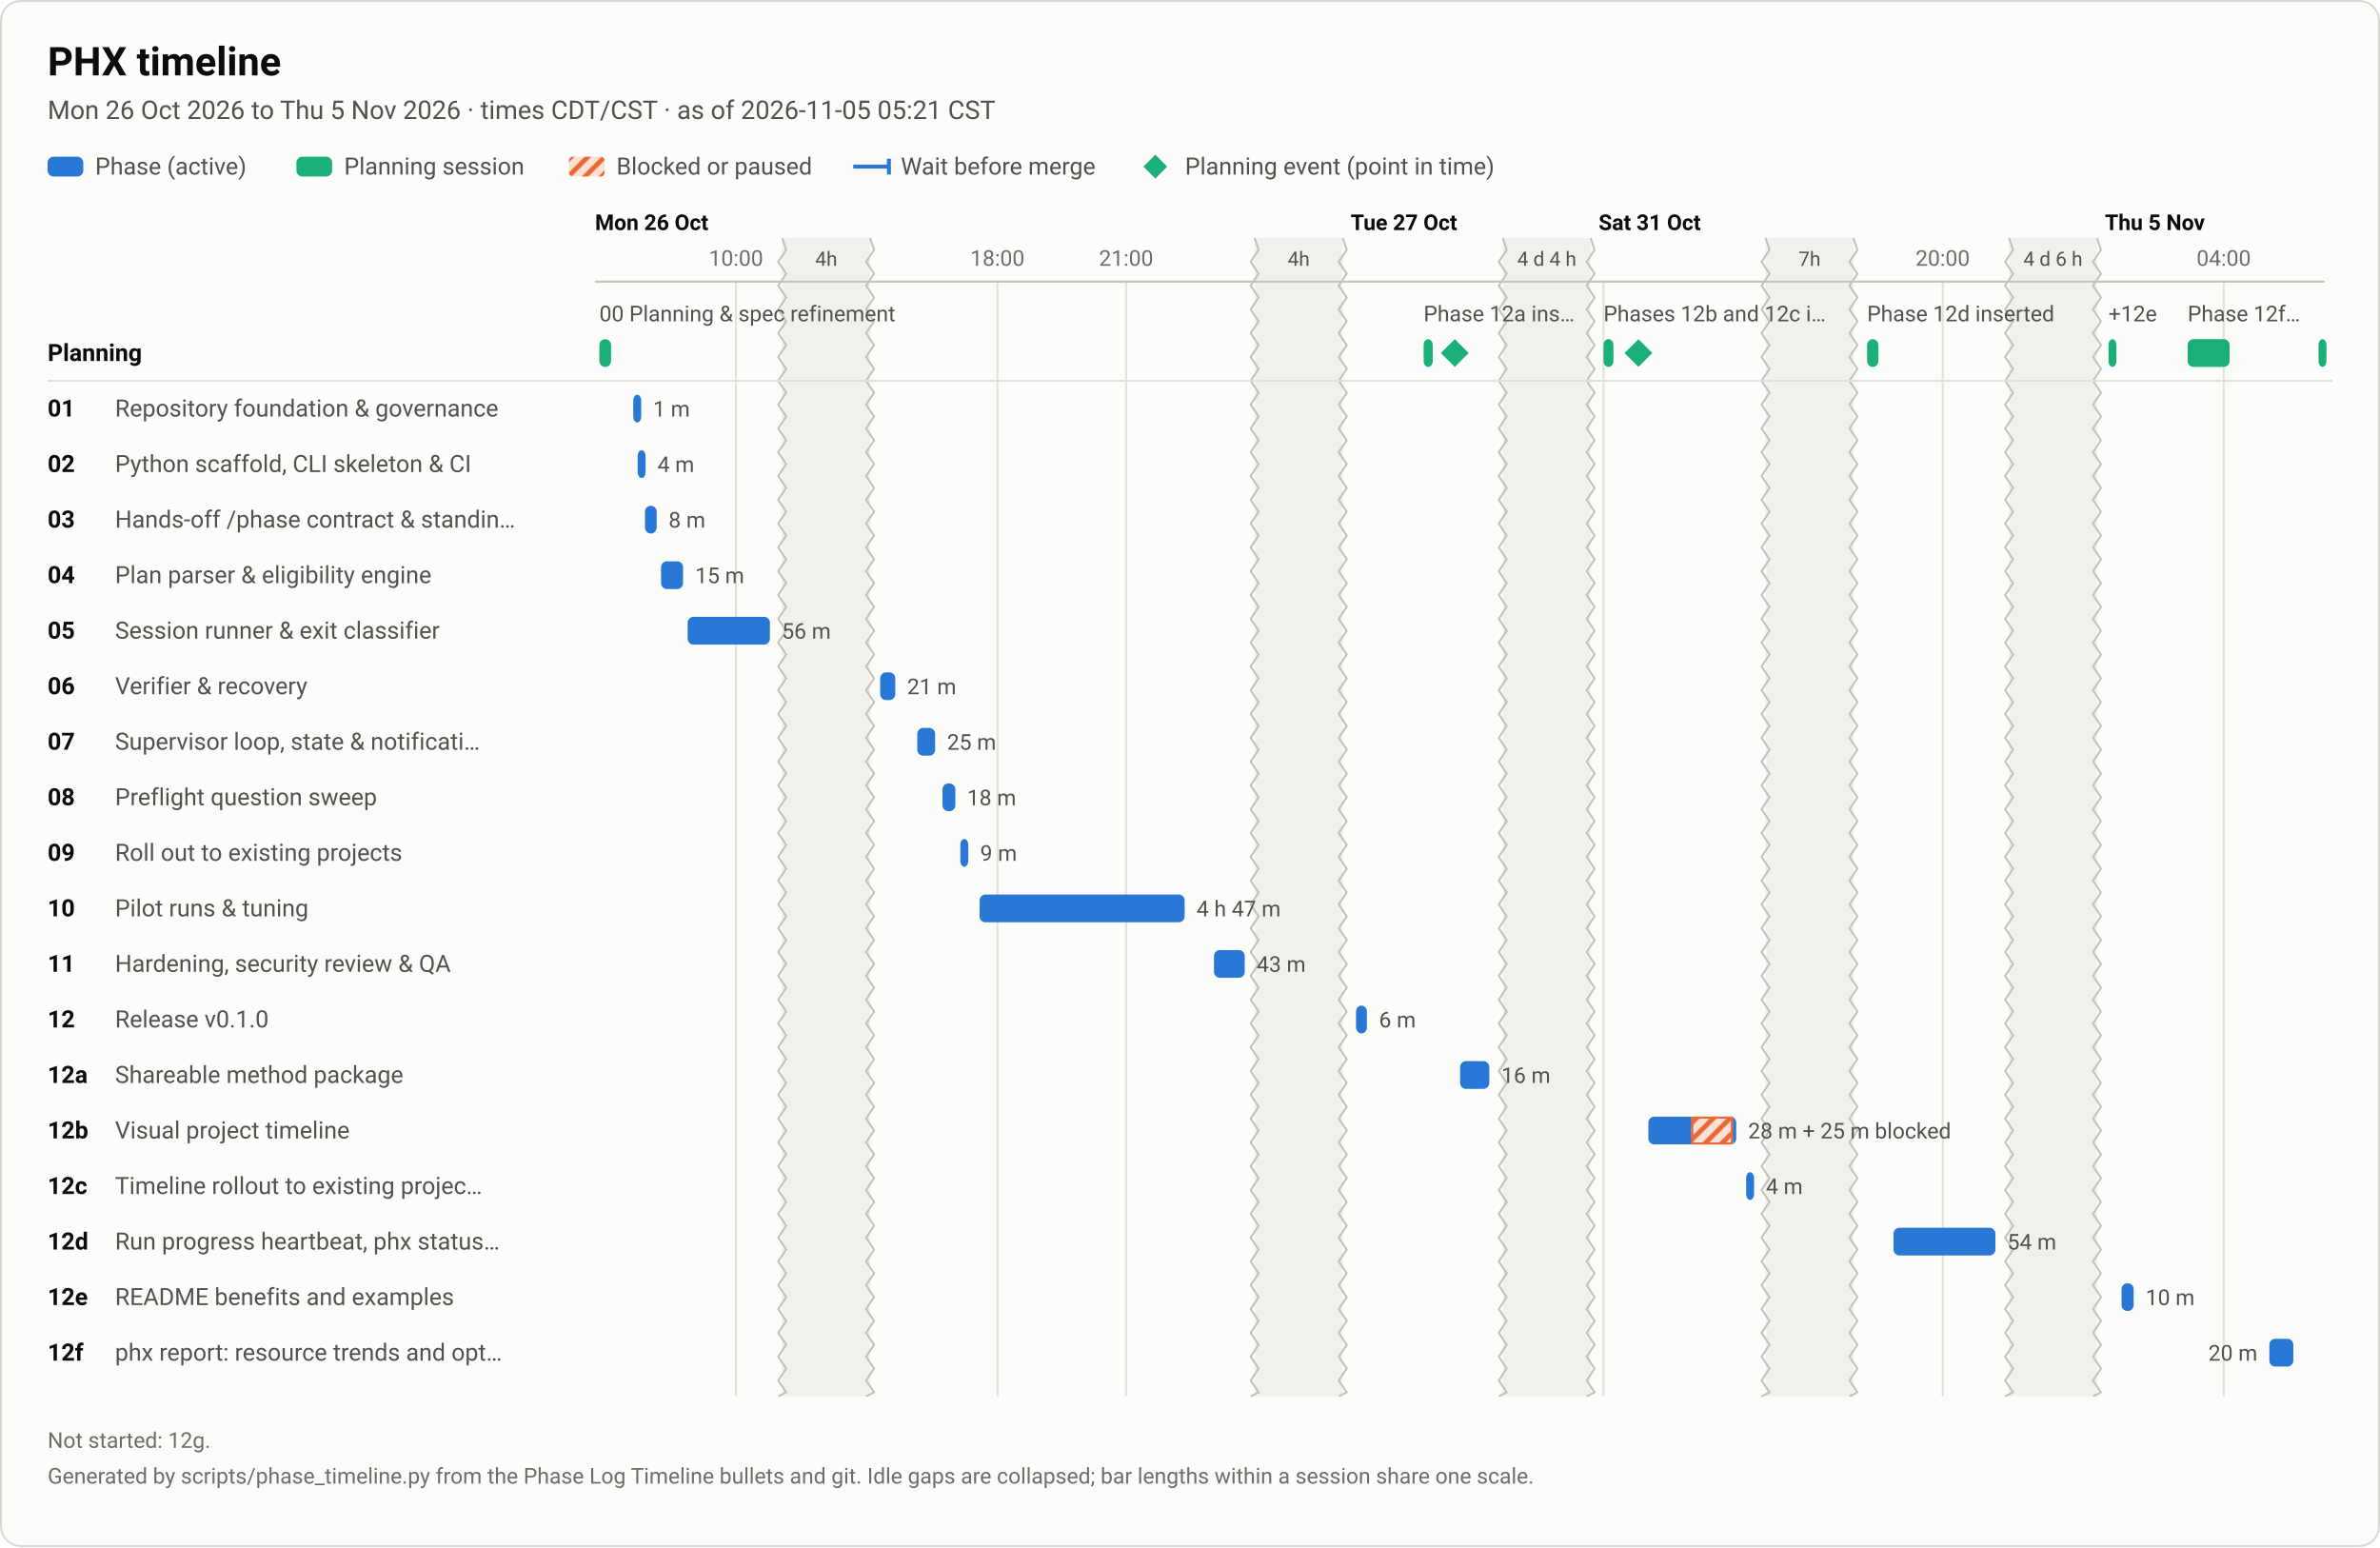
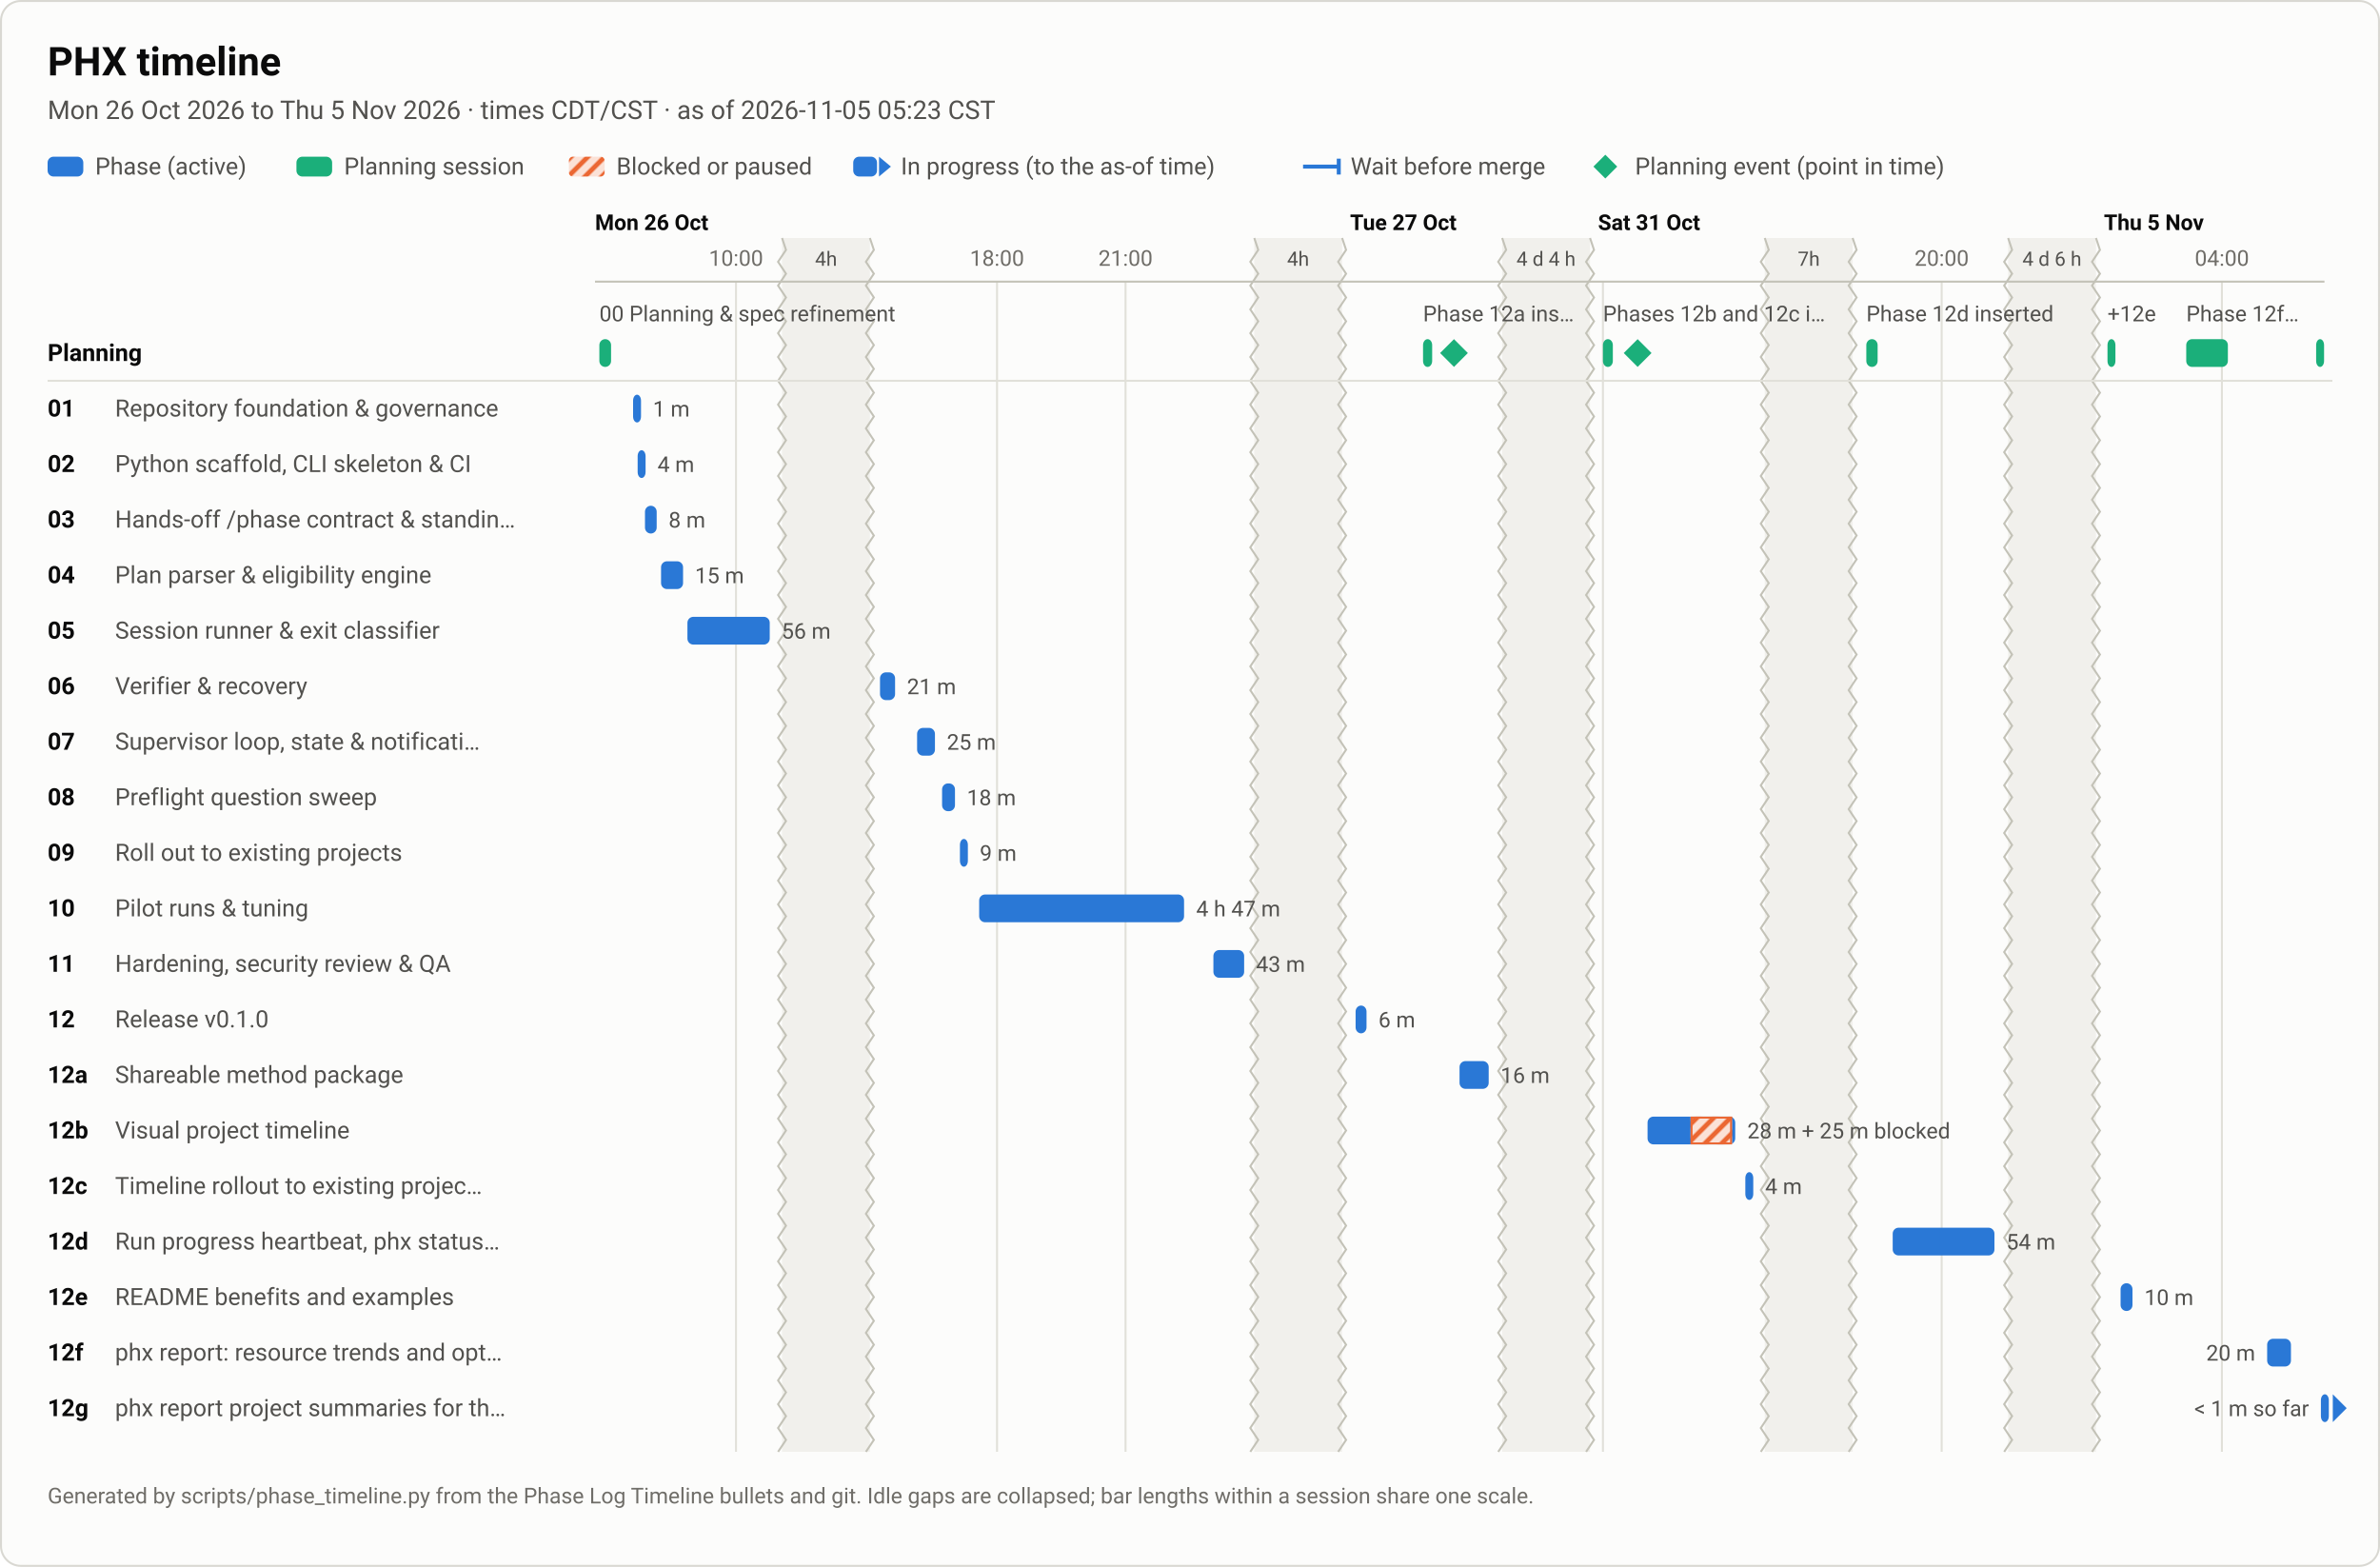
- <svg xmlns="http://www.w3.org/2000/svg" width="1200" height="780" viewBox="0 0 1200 780" role="img" aria-labelledby="tl-title tl-desc" font-family="system-ui, -apple-system, &quot;Segoe UI&quot;, Roboto, sans-serif" data-timeline-format="1">
+ <svg xmlns="http://www.w3.org/2000/svg" width="1200" height="790" viewBox="0 0 1200 790" role="img" aria-labelledby="tl-title tl-desc" font-family="system-ui, -apple-system, &quot;Segoe UI&quot;, Roboto, sans-serif" data-timeline-format="1">
  <style>.card{fill:#fcfcfb;stroke:#d9d8d2}.t1{fill:#0b0b0b}.t2{fill:#52514e}.t3{fill:#6f6d68}.grid{stroke:#e1e0d9}.axis{stroke:#c3c2b7}.brk{fill:#f1f0ec}.brke{stroke:#c3c2b7;fill:none}.ph{fill:#2a78d6}.pl{fill:#1baf7a}.tail{stroke:#2a78d6}.tailpl{stroke:#1baf7a}.hb{fill:#fbe1d6}.hl{stroke:#eb6834}.wo{stroke:#eb6834;fill:none}.ap{stroke:#0b0b0b;fill:none}.sep{stroke:#e1e0d9}text{font-variant-numeric:tabular-nums}@media (prefers-color-scheme: dark){.card{fill:#1a1a19;stroke:#3a3a37}.t1{fill:#f0efec}.t2{fill:#c3c2b7}.t3{fill:#a3a19a}.grid{stroke:#2c2c2a}.axis{stroke:#4a4a46}.brk{fill:#262624}.brke{stroke:#4a4a46;fill:none}.ph{fill:#3987e5}.pl{fill:#199e70}.tail{stroke:#3987e5}.tailpl{stroke:#199e70}.hb{fill:#4a2a1c}.hl{stroke:#d95926}.wo{stroke:#d95926;fill:none}.ap{stroke:#f0efec;fill:none}.sep{stroke:#2c2c2a}}</style>
  <defs>
    <pattern id="tl-hatch" patternUnits="userSpaceOnUse" width="6" height="6" patternTransform="rotate(45)">
      <rect class="hb" width="6" height="6" />
      <line class="hl" x1="1.5" y1="0" x2="1.5" y2="6" stroke-width="2.4" />
    </pattern>
  </defs>
-   <rect class="card" x="0.5" y="0.5" width="1199" height="779" rx="10" />
+   <rect class="card" x="0.5" y="0.5" width="1199" height="789" rx="10" />
  <text class="t1" x="24" y="38" font-size="20" font-weight="600">PHX timeline</text>
-   <text class="t2" x="24" y="60" font-size="13">Mon 26 Oct 2026 to Thu 5 Nov 2026 · times CDT/CST · as of 2026-11-05 05:21 CST</text>
+   <text class="t2" x="24" y="60" font-size="13">Mon 26 Oct 2026 to Thu 5 Nov 2026 · times CDT/CST · as of 2026-11-05 05:23 CST</text>
  <rect class="ph" x="24.0" y="79" width="18" height="10" rx="3" />
  <text class="t2" x="48" y="88" font-size="12">Phase (active)</text>
  <rect class="pl" x="149.462" y="79" width="18" height="10" rx="3" />
  <text class="t2" x="173.5" y="88" font-size="12">Planning session</text>
  <rect fill="url(#tl-hatch)" x="286.848" y="79" width="18" height="10" rx="2" />
  <text class="t2" x="310.8" y="88" font-size="12">Blocked or paused</text>
-   <line class="tail" x1="430.195" x2="448.195" y1="84" y2="84" stroke-width="2" />
-   <line class="tail" x1="448.195" x2="448.195" y1="80" y2="88" stroke-width="2" />
-   <text class="t2" x="454.2" y="88" font-size="12">Wait before merge</text>
-   <path class="pl" d="M582.5 78l6 6l-6 6l-6-6z" />
-   <text class="t2" x="597.5" y="88" font-size="12">Planning event (point in time)</text>
+   <rect class="ph" x="430.195" y="79" width="12" height="10" rx="3" />
+   <path class="ph" d="M443.2 79l6 5l-6 5z" />
+   <text class="t2" x="454.2" y="88" font-size="12">In progress (to the as-of time)</text>
+   <line class="tail" x1="657.005" x2="675.005" y1="84" y2="84" stroke-width="2" />
+   <line class="tail" x1="675.005" x2="675.005" y1="80" y2="88" stroke-width="2" />
+   <text class="t2" x="681" y="88" font-size="12">Wait before merge</text>
+   <path class="pl" d="M809.4 78l6 6l-6 6l-6-6z" />
+   <text class="t2" x="824.4" y="88" font-size="12">Planning event (point in time)</text>
  <text class="t1" x="300" y="116" font-size="11" font-weight="600">Mon 26 Oct</text>
-   <line class="grid" x1="371.1" x2="371.1" y1="142" y2="704" stroke-width="1" />
+   <line class="grid" x1="371.1" x2="371.1" y1="142" y2="732" stroke-width="1" />
  <text class="t3" x="371.1" y="134" font-size="11" text-anchor="middle">10:00</text>
-   <rect class="brk" x="394.4" y="120" width="44.3" height="584" />
-   <path class="brke" stroke-width="1" d="M394.4 120L396.4 126L392.4 132L396.4 138L392.4 144L396.4 150L392.4 156L396.4 162L392.4 168L396.4 174L392.4 180L396.4 186L392.4 192L396.4 198L392.4 204L396.4 210L392.4 216L396.4 222L392.4 228L396.4 234L392.4 240L396.4 246L392.4 252L396.4 258L392.4 264L396.4 270L392.4 276L396.4 282L392.4 288L396.4 294L392.4 300L396.4 306L392.4 312L396.4 318L392.4 324L396.4 330L392.4 336L396.4 342L392.4 348L396.4 354L392.4 360L396.4 366L392.4 372L396.4 378L392.4 384L396.4 390L392.4 396L396.4 402L392.4 408L396.4 414L392.4 420L396.4 426L392.4 432L396.4 438L392.4 444L396.4 450L392.4 456L396.4 462L392.4 468L396.4 474L392.4 480L396.4 486L392.4 492L396.4 498L392.4 504L396.4 510L392.4 516L396.4 522L392.4 528L396.4 534L392.4 540L396.4 546L392.4 552L396.4 558L392.4 564L396.4 570L392.4 576L396.4 582L392.4 588L396.4 594L392.4 600L396.4 606L392.4 612L396.4 618L392.4 624L396.4 630L392.4 636L396.4 642L392.4 648L396.4 654L392.4 660L396.4 666L392.4 672L396.4 678L392.4 684L396.4 690L392.4 696L396.4 702L392.4 704" />
-   <path class="brke" stroke-width="1" d="M438.7 120L440.7 126L436.7 132L440.7 138L436.7 144L440.7 150L436.7 156L440.7 162L436.7 168L440.7 174L436.7 180L440.7 186L436.7 192L440.7 198L436.7 204L440.7 210L436.7 216L440.7 222L436.7 228L440.7 234L436.7 240L440.7 246L436.7 252L440.7 258L436.7 264L440.7 270L436.7 276L440.7 282L436.7 288L440.7 294L436.7 300L440.7 306L436.7 312L440.7 318L436.7 324L440.7 330L436.7 336L440.7 342L436.7 348L440.7 354L436.7 360L440.7 366L436.7 372L440.7 378L436.7 384L440.7 390L436.7 396L440.7 402L436.7 408L440.7 414L436.7 420L440.7 426L436.7 432L440.7 438L436.7 444L440.7 450L436.7 456L440.7 462L436.7 468L440.7 474L436.7 480L440.7 486L436.7 492L440.7 498L436.7 504L440.7 510L436.7 516L440.7 522L436.7 528L440.7 534L436.7 540L440.7 546L436.7 552L440.7 558L436.7 564L440.7 570L436.7 576L440.7 582L436.7 588L440.7 594L436.7 600L440.7 606L436.7 612L440.7 618L436.7 624L440.7 630L436.7 636L440.7 642L436.7 648L440.7 654L436.7 660L440.7 666L436.7 672L440.7 678L436.7 684L440.7 690L436.7 696L440.7 702L436.7 704" />
-   <text class="t2" x="416.6" y="134" font-size="10" text-anchor="middle">4h</text>
-   <line class="grid" x1="502.9" x2="502.9" y1="142" y2="704" stroke-width="1" />
-   <text class="t3" x="502.9" y="134" font-size="11" text-anchor="middle">18:00</text>
-   <line class="grid" x1="567.8" x2="567.8" y1="142" y2="704" stroke-width="1" />
-   <text class="t3" x="567.8" y="134" font-size="11" text-anchor="middle">21:00</text>
-   <rect class="brk" x="632.6" y="120" width="44.3" height="584" />
-   <path class="brke" stroke-width="1" d="M632.6 120L634.6 126L630.6 132L634.6 138L630.6 144L634.6 150L630.6 156L634.6 162L630.6 168L634.6 174L630.6 180L634.6 186L630.6 192L634.6 198L630.6 204L634.6 210L630.6 216L634.6 222L630.6 228L634.6 234L630.6 240L634.6 246L630.6 252L634.6 258L630.6 264L634.6 270L630.6 276L634.6 282L630.6 288L634.6 294L630.6 300L634.6 306L630.6 312L634.6 318L630.6 324L634.6 330L630.6 336L634.6 342L630.6 348L634.6 354L630.6 360L634.6 366L630.6 372L634.6 378L630.6 384L634.6 390L630.6 396L634.6 402L630.6 408L634.6 414L630.6 420L634.6 426L630.6 432L634.6 438L630.6 444L634.6 450L630.6 456L634.6 462L630.6 468L634.6 474L630.6 480L634.6 486L630.6 492L634.6 498L630.6 504L634.6 510L630.6 516L634.6 522L630.6 528L634.6 534L630.6 540L634.6 546L630.6 552L634.6 558L630.6 564L634.6 570L630.6 576L634.6 582L630.6 588L634.6 594L630.6 600L634.6 606L630.6 612L634.6 618L630.6 624L634.6 630L630.6 636L634.6 642L630.6 648L634.6 654L630.6 660L634.6 666L630.6 672L634.6 678L630.6 684L634.6 690L630.6 696L634.6 702L630.6 704" />
-   <path class="brke" stroke-width="1" d="M677 120L679 126L675 132L679 138L675 144L679 150L675 156L679 162L675 168L679 174L675 180L679 186L675 192L679 198L675 204L679 210L675 216L679 222L675 228L679 234L675 240L679 246L675 252L679 258L675 264L679 270L675 276L679 282L675 288L679 294L675 300L679 306L675 312L679 318L675 324L679 330L675 336L679 342L675 348L679 354L675 360L679 366L675 372L679 378L675 384L679 390L675 396L679 402L675 408L679 414L675 420L679 426L675 432L679 438L675 444L679 450L675 456L679 462L675 468L679 474L675 480L679 486L675 492L679 498L675 504L679 510L675 516L679 522L675 528L679 534L675 540L679 546L675 552L679 558L675 564L679 570L675 576L679 582L675 588L679 594L675 600L679 606L675 612L679 618L675 624L679 630L675 636L679 642L675 648L679 654L675 660L679 666L675 672L679 678L675 684L679 690L675 696L679 702L675 704" />
-   <text class="t2" x="654.8" y="134" font-size="10" text-anchor="middle">4h</text>
-   <text class="t1" x="681" y="116" font-size="11" font-weight="600">Tue 27 Oct</text>
-   <rect class="brk" x="757.7" y="120" width="44.3" height="584" />
-   <path class="brke" stroke-width="1" d="M757.7 120L759.7 126L755.7 132L759.7 138L755.7 144L759.7 150L755.7 156L759.7 162L755.7 168L759.7 174L755.7 180L759.7 186L755.7 192L759.7 198L755.7 204L759.7 210L755.7 216L759.7 222L755.7 228L759.7 234L755.7 240L759.7 246L755.7 252L759.7 258L755.7 264L759.7 270L755.7 276L759.7 282L755.7 288L759.7 294L755.7 300L759.7 306L755.7 312L759.7 318L755.7 324L759.7 330L755.7 336L759.7 342L755.7 348L759.7 354L755.7 360L759.7 366L755.7 372L759.7 378L755.7 384L759.7 390L755.7 396L759.7 402L755.7 408L759.7 414L755.7 420L759.7 426L755.7 432L759.7 438L755.7 444L759.7 450L755.7 456L759.7 462L755.7 468L759.7 474L755.7 480L759.7 486L755.7 492L759.7 498L755.7 504L759.7 510L755.7 516L759.7 522L755.7 528L759.7 534L755.7 540L759.7 546L755.7 552L759.7 558L755.7 564L759.7 570L755.7 576L759.7 582L755.7 588L759.7 594L755.7 600L759.7 606L755.7 612L759.7 618L755.7 624L759.7 630L755.7 636L759.7 642L755.7 648L759.7 654L755.7 660L759.7 666L755.7 672L759.7 678L755.7 684L759.7 690L755.7 696L759.7 702L755.7 704" />
-   <path class="brke" stroke-width="1" d="M802 120L804 126L800 132L804 138L800 144L804 150L800 156L804 162L800 168L804 174L800 180L804 186L800 192L804 198L800 204L804 210L800 216L804 222L800 228L804 234L800 240L804 246L800 252L804 258L800 264L804 270L800 276L804 282L800 288L804 294L800 300L804 306L800 312L804 318L800 324L804 330L800 336L804 342L800 348L804 354L800 360L804 366L800 372L804 378L800 384L804 390L800 396L804 402L800 408L804 414L800 420L804 426L800 432L804 438L800 444L804 450L800 456L804 462L800 468L804 474L800 480L804 486L800 492L804 498L800 504L804 510L800 516L804 522L800 528L804 534L800 540L804 546L800 552L804 558L800 564L804 570L800 576L804 582L800 588L804 594L800 600L804 606L800 612L804 618L800 624L804 630L800 636L804 642L800 648L804 654L800 660L804 666L800 672L804 678L800 684L804 690L800 696L804 702L800 704" />
-   <text class="t2" x="779.9" y="134" font-size="10" text-anchor="middle">4 d 4 h</text>
-   <text class="t1" x="806" y="116" font-size="11" font-weight="600">Sat 31 Oct</text>
-   <line class="grid" x1="808.5" x2="808.5" y1="142" y2="704" stroke-width="1" />
-   <rect class="brk" x="890.2" y="120" width="44.3" height="584" />
-   <path class="brke" stroke-width="1" d="M890.2 120L892.2 126L888.2 132L892.2 138L888.2 144L892.2 150L888.2 156L892.2 162L888.2 168L892.2 174L888.2 180L892.2 186L888.2 192L892.2 198L888.2 204L892.2 210L888.2 216L892.2 222L888.2 228L892.2 234L888.2 240L892.2 246L888.2 252L892.2 258L888.2 264L892.2 270L888.2 276L892.2 282L888.2 288L892.2 294L888.2 300L892.2 306L888.2 312L892.2 318L888.2 324L892.2 330L888.2 336L892.2 342L888.2 348L892.2 354L888.2 360L892.2 366L888.2 372L892.2 378L888.2 384L892.2 390L888.2 396L892.2 402L888.2 408L892.2 414L888.2 420L892.2 426L888.2 432L892.2 438L888.2 444L892.2 450L888.2 456L892.2 462L888.2 468L892.2 474L888.2 480L892.2 486L888.2 492L892.2 498L888.2 504L892.2 510L888.2 516L892.2 522L888.2 528L892.2 534L888.2 540L892.2 546L888.2 552L892.2 558L888.2 564L892.2 570L888.2 576L892.2 582L888.2 588L892.2 594L888.2 600L892.2 606L888.2 612L892.2 618L888.2 624L892.2 630L888.2 636L892.2 642L888.2 648L892.2 654L888.2 660L892.2 666L888.2 672L892.2 678L888.2 684L892.2 690L888.2 696L892.2 702L888.2 704" />
-   <path class="brke" stroke-width="1" d="M934.5 120L936.5 126L932.5 132L936.5 138L932.5 144L936.5 150L932.5 156L936.5 162L932.5 168L936.5 174L932.5 180L936.5 186L932.5 192L936.5 198L932.5 204L936.5 210L932.5 216L936.5 222L932.5 228L936.5 234L932.5 240L936.5 246L932.5 252L936.5 258L932.5 264L936.5 270L932.5 276L936.5 282L932.5 288L936.5 294L932.5 300L936.5 306L932.5 312L936.5 318L932.5 324L936.5 330L932.5 336L936.5 342L932.5 348L936.5 354L932.5 360L936.5 366L932.5 372L936.5 378L932.5 384L936.5 390L932.5 396L936.5 402L932.5 408L936.5 414L932.5 420L936.5 426L932.5 432L936.5 438L932.5 444L936.5 450L932.5 456L936.5 462L932.5 468L936.5 474L932.5 480L936.5 486L932.5 492L936.5 498L932.5 504L936.5 510L932.5 516L936.5 522L932.5 528L936.5 534L932.5 540L936.5 546L932.5 552L936.5 558L932.5 564L936.5 570L932.5 576L936.5 582L932.5 588L936.5 594L932.5 600L936.5 606L932.5 612L936.5 618L932.5 624L936.5 630L932.5 636L936.5 642L932.5 648L936.5 654L932.5 660L936.5 666L932.5 672L936.5 678L932.5 684L936.5 690L932.5 696L936.5 702L932.5 704" />
-   <text class="t2" x="912.4" y="134" font-size="10" text-anchor="middle">7h</text>
-   <line class="grid" x1="979.5" x2="979.5" y1="142" y2="704" stroke-width="1" />
-   <text class="t3" x="979.5" y="134" font-size="11" text-anchor="middle">20:00</text>
-   <rect class="brk" x="1013" y="120" width="44.3" height="584" />
-   <path class="brke" stroke-width="1" d="M1013 120L1015 126L1011 132L1015 138L1011 144L1015 150L1011 156L1015 162L1011 168L1015 174L1011 180L1015 186L1011 192L1015 198L1011 204L1015 210L1011 216L1015 222L1011 228L1015 234L1011 240L1015 246L1011 252L1015 258L1011 264L1015 270L1011 276L1015 282L1011 288L1015 294L1011 300L1015 306L1011 312L1015 318L1011 324L1015 330L1011 336L1015 342L1011 348L1015 354L1011 360L1015 366L1011 372L1015 378L1011 384L1015 390L1011 396L1015 402L1011 408L1015 414L1011 420L1015 426L1011 432L1015 438L1011 444L1015 450L1011 456L1015 462L1011 468L1015 474L1011 480L1015 486L1011 492L1015 498L1011 504L1015 510L1011 516L1015 522L1011 528L1015 534L1011 540L1015 546L1011 552L1015 558L1011 564L1015 570L1011 576L1015 582L1011 588L1015 594L1011 600L1015 606L1011 612L1015 618L1011 624L1015 630L1011 636L1015 642L1011 648L1015 654L1011 660L1015 666L1011 672L1015 678L1011 684L1015 690L1011 696L1015 702L1011 704" />
-   <path class="brke" stroke-width="1" d="M1057.3 120L1059.3 126L1055.3 132L1059.3 138L1055.3 144L1059.3 150L1055.3 156L1059.3 162L1055.3 168L1059.3 174L1055.3 180L1059.3 186L1055.3 192L1059.3 198L1055.3 204L1059.3 210L1055.3 216L1059.3 222L1055.3 228L1059.3 234L1055.3 240L1059.3 246L1055.3 252L1059.3 258L1055.3 264L1059.3 270L1055.3 276L1059.3 282L1055.3 288L1059.3 294L1055.3 300L1059.3 306L1055.3 312L1059.3 318L1055.3 324L1059.3 330L1055.3 336L1059.3 342L1055.3 348L1059.3 354L1055.3 360L1059.3 366L1055.3 372L1059.3 378L1055.3 384L1059.3 390L1055.3 396L1059.3 402L1055.3 408L1059.3 414L1055.3 420L1059.3 426L1055.3 432L1059.3 438L1055.3 444L1059.3 450L1055.3 456L1059.3 462L1055.3 468L1059.3 474L1055.3 480L1059.3 486L1055.3 492L1059.3 498L1055.3 504L1059.3 510L1055.3 516L1059.3 522L1055.3 528L1059.3 534L1055.3 540L1059.3 546L1055.3 552L1059.3 558L1055.3 564L1059.3 570L1055.3 576L1059.3 582L1055.3 588L1059.3 594L1055.3 600L1059.3 606L1055.3 612L1059.3 618L1055.3 624L1059.3 630L1055.3 636L1059.3 642L1055.3 648L1059.3 654L1055.3 660L1059.3 666L1055.3 672L1059.3 678L1055.3 684L1059.3 690L1055.3 696L1059.3 702L1055.3 704" />
-   <text class="t2" x="1035.1" y="134" font-size="10" text-anchor="middle">4 d 6 h</text>
-   <text class="t1" x="1061.3" y="116" font-size="11" font-weight="600">Thu 5 Nov</text>
-   <line class="grid" x1="1121.2" x2="1121.2" y1="142" y2="704" stroke-width="1" />
-   <text class="t3" x="1121.2" y="134" font-size="11" text-anchor="middle">04:00</text>
+   <rect class="brk" x="394.3" y="120" width="44.3" height="612" />
+   <path class="brke" stroke-width="1" d="M394.3 120L396.3 126L392.3 132L396.3 138L392.3 144L396.3 150L392.3 156L396.3 162L392.3 168L396.3 174L392.3 180L396.3 186L392.3 192L396.3 198L392.3 204L396.3 210L392.3 216L396.3 222L392.3 228L396.3 234L392.3 240L396.3 246L392.3 252L396.3 258L392.3 264L396.3 270L392.3 276L396.3 282L392.3 288L396.3 294L392.3 300L396.3 306L392.3 312L396.3 318L392.3 324L396.3 330L392.3 336L396.3 342L392.3 348L396.3 354L392.3 360L396.3 366L392.3 372L396.3 378L392.3 384L396.3 390L392.3 396L396.3 402L392.3 408L396.3 414L392.3 420L396.3 426L392.3 432L396.3 438L392.3 444L396.3 450L392.3 456L396.3 462L392.3 468L396.3 474L392.3 480L396.3 486L392.3 492L396.3 498L392.3 504L396.3 510L392.3 516L396.3 522L392.3 528L396.3 534L392.3 540L396.3 546L392.3 552L396.3 558L392.3 564L396.3 570L392.3 576L396.3 582L392.3 588L396.3 594L392.3 600L396.3 606L392.3 612L396.3 618L392.3 624L396.3 630L392.3 636L396.3 642L392.3 648L396.3 654L392.3 660L396.3 666L392.3 672L396.3 678L392.3 684L396.3 690L392.3 696L396.3 702L392.3 708L396.3 714L392.3 720L396.3 726L392.3 732" />
+   <path class="brke" stroke-width="1" d="M438.6 120L440.6 126L436.6 132L440.6 138L436.6 144L440.6 150L436.6 156L440.6 162L436.6 168L440.6 174L436.6 180L440.6 186L436.6 192L440.6 198L436.6 204L440.6 210L436.6 216L440.6 222L436.6 228L440.6 234L436.6 240L440.6 246L436.6 252L440.6 258L436.6 264L440.6 270L436.6 276L440.6 282L436.6 288L440.6 294L436.6 300L440.6 306L436.6 312L440.6 318L436.6 324L440.6 330L436.6 336L440.6 342L436.6 348L440.6 354L436.6 360L440.6 366L436.6 372L440.6 378L436.6 384L440.6 390L436.6 396L440.6 402L436.6 408L440.6 414L436.6 420L440.6 426L436.6 432L440.6 438L436.6 444L440.6 450L436.6 456L440.6 462L436.6 468L440.6 474L436.6 480L440.6 486L436.6 492L440.6 498L436.6 504L440.6 510L436.6 516L440.6 522L436.6 528L440.6 534L436.6 540L440.6 546L436.6 552L440.6 558L436.6 564L440.6 570L436.6 576L440.6 582L436.6 588L440.6 594L436.6 600L440.6 606L436.6 612L440.6 618L436.6 624L440.6 630L436.6 636L440.6 642L436.6 648L440.6 654L436.6 660L440.6 666L436.6 672L440.6 678L436.6 684L440.6 690L436.6 696L440.6 702L436.6 708L440.6 714L436.6 720L440.6 726L436.6 732" />
+   <text class="t2" x="416.5" y="134" font-size="10" text-anchor="middle">4h</text>
+   <line class="grid" x1="502.7" x2="502.7" y1="142" y2="732" stroke-width="1" />
+   <text class="t3" x="502.7" y="134" font-size="11" text-anchor="middle">18:00</text>
+   <line class="grid" x1="567.5" x2="567.5" y1="142" y2="732" stroke-width="1" />
+   <text class="t3" x="567.5" y="134" font-size="11" text-anchor="middle">21:00</text>
+   <rect class="brk" x="632.4" y="120" width="44.3" height="612" />
+   <path class="brke" stroke-width="1" d="M632.4 120L634.4 126L630.4 132L634.4 138L630.4 144L634.4 150L630.4 156L634.4 162L630.4 168L634.4 174L630.4 180L634.4 186L630.4 192L634.4 198L630.4 204L634.4 210L630.4 216L634.4 222L630.4 228L634.4 234L630.4 240L634.4 246L630.4 252L634.4 258L630.4 264L634.4 270L630.4 276L634.4 282L630.4 288L634.4 294L630.4 300L634.4 306L630.4 312L634.4 318L630.4 324L634.4 330L630.4 336L634.4 342L630.4 348L634.4 354L630.4 360L634.4 366L630.4 372L634.4 378L630.4 384L634.4 390L630.4 396L634.4 402L630.4 408L634.4 414L630.4 420L634.4 426L630.4 432L634.4 438L630.4 444L634.4 450L630.4 456L634.4 462L630.4 468L634.4 474L630.4 480L634.4 486L630.4 492L634.4 498L630.4 504L634.4 510L630.4 516L634.4 522L630.4 528L634.4 534L630.4 540L634.4 546L630.4 552L634.4 558L630.4 564L634.4 570L630.4 576L634.4 582L630.4 588L634.4 594L630.4 600L634.4 606L630.4 612L634.4 618L630.4 624L634.4 630L630.4 636L634.4 642L630.4 648L634.4 654L630.4 660L634.4 666L630.4 672L634.4 678L630.4 684L634.4 690L630.4 696L634.4 702L630.4 708L634.4 714L630.4 720L634.4 726L630.4 732" />
+   <path class="brke" stroke-width="1" d="M676.7 120L678.7 126L674.7 132L678.7 138L674.7 144L678.7 150L674.7 156L678.7 162L674.7 168L678.7 174L674.7 180L678.7 186L674.7 192L678.7 198L674.7 204L678.7 210L674.7 216L678.7 222L674.7 228L678.7 234L674.7 240L678.7 246L674.7 252L678.7 258L674.7 264L678.7 270L674.7 276L678.7 282L674.7 288L678.7 294L674.7 300L678.7 306L674.7 312L678.7 318L674.7 324L678.7 330L674.7 336L678.7 342L674.7 348L678.7 354L674.7 360L678.7 366L674.7 372L678.7 378L674.7 384L678.7 390L674.7 396L678.7 402L674.7 408L678.7 414L674.7 420L678.7 426L674.7 432L678.7 438L674.7 444L678.7 450L674.7 456L678.7 462L674.7 468L678.7 474L674.7 480L678.7 486L674.7 492L678.7 498L674.7 504L678.7 510L674.7 516L678.7 522L674.7 528L678.7 534L674.7 540L678.7 546L674.7 552L678.7 558L674.7 564L678.7 570L674.7 576L678.7 582L674.7 588L678.7 594L674.7 600L678.7 606L674.7 612L678.7 618L674.7 624L678.7 630L674.7 636L678.7 642L674.7 648L678.7 654L674.7 660L678.7 666L674.7 672L678.7 678L674.7 684L678.7 690L674.7 696L678.7 702L674.7 708L678.7 714L674.7 720L678.7 726L674.7 732" />
+   <text class="t2" x="654.5" y="134" font-size="10" text-anchor="middle">4h</text>
+   <text class="t1" x="680.7" y="116" font-size="11" font-weight="600">Tue 27 Oct</text>
+   <rect class="brk" x="757.4" y="120" width="44.3" height="612" />
+   <path class="brke" stroke-width="1" d="M757.4 120L759.4 126L755.4 132L759.4 138L755.4 144L759.4 150L755.4 156L759.4 162L755.4 168L759.4 174L755.4 180L759.4 186L755.4 192L759.4 198L755.4 204L759.4 210L755.4 216L759.4 222L755.4 228L759.4 234L755.4 240L759.4 246L755.4 252L759.4 258L755.4 264L759.4 270L755.4 276L759.4 282L755.4 288L759.4 294L755.4 300L759.4 306L755.4 312L759.4 318L755.4 324L759.4 330L755.4 336L759.4 342L755.4 348L759.4 354L755.4 360L759.4 366L755.4 372L759.4 378L755.4 384L759.4 390L755.4 396L759.4 402L755.4 408L759.4 414L755.4 420L759.4 426L755.4 432L759.4 438L755.4 444L759.4 450L755.4 456L759.4 462L755.4 468L759.4 474L755.4 480L759.4 486L755.4 492L759.4 498L755.4 504L759.4 510L755.4 516L759.4 522L755.4 528L759.4 534L755.4 540L759.4 546L755.4 552L759.4 558L755.4 564L759.4 570L755.4 576L759.4 582L755.4 588L759.4 594L755.4 600L759.4 606L755.4 612L759.4 618L755.4 624L759.4 630L755.4 636L759.4 642L755.4 648L759.4 654L755.4 660L759.4 666L755.4 672L759.4 678L755.4 684L759.4 690L755.4 696L759.4 702L755.4 708L759.4 714L755.4 720L759.4 726L755.4 732" />
+   <path class="brke" stroke-width="1" d="M801.7 120L803.7 126L799.7 132L803.7 138L799.7 144L803.7 150L799.7 156L803.7 162L799.7 168L803.7 174L799.7 180L803.7 186L799.7 192L803.7 198L799.7 204L803.7 210L799.7 216L803.7 222L799.7 228L803.7 234L799.7 240L803.7 246L799.7 252L803.7 258L799.7 264L803.7 270L799.7 276L803.7 282L799.7 288L803.7 294L799.7 300L803.7 306L799.7 312L803.7 318L799.7 324L803.7 330L799.7 336L803.7 342L799.7 348L803.7 354L799.7 360L803.7 366L799.7 372L803.7 378L799.7 384L803.7 390L799.7 396L803.7 402L799.7 408L803.7 414L799.7 420L803.7 426L799.7 432L803.7 438L799.7 444L803.7 450L799.7 456L803.7 462L799.7 468L803.7 474L799.7 480L803.7 486L799.7 492L803.7 498L799.7 504L803.7 510L799.7 516L803.7 522L799.7 528L803.7 534L799.7 540L803.7 546L799.7 552L803.7 558L799.7 564L803.7 570L799.7 576L803.7 582L799.7 588L803.7 594L799.7 600L803.7 606L799.7 612L803.7 618L799.7 624L803.7 630L799.7 636L803.7 642L799.7 648L803.7 654L799.7 660L803.7 666L799.7 672L803.7 678L799.7 684L803.7 690L799.7 696L803.7 702L799.7 708L803.7 714L799.7 720L803.7 726L799.7 732" />
+   <text class="t2" x="779.5" y="134" font-size="10" text-anchor="middle">4 d 4 h</text>
+   <text class="t1" x="805.7" y="116" font-size="11" font-weight="600">Sat 31 Oct</text>
+   <line class="grid" x1="808.2" x2="808.2" y1="142" y2="732" stroke-width="1" />
+   <rect class="brk" x="889.8" y="120" width="44.3" height="612" />
+   <path class="brke" stroke-width="1" d="M889.8 120L891.8 126L887.8 132L891.8 138L887.8 144L891.8 150L887.8 156L891.8 162L887.8 168L891.8 174L887.8 180L891.8 186L887.8 192L891.8 198L887.8 204L891.8 210L887.8 216L891.8 222L887.8 228L891.8 234L887.8 240L891.8 246L887.8 252L891.8 258L887.8 264L891.8 270L887.8 276L891.8 282L887.8 288L891.8 294L887.8 300L891.8 306L887.8 312L891.8 318L887.8 324L891.8 330L887.8 336L891.8 342L887.8 348L891.8 354L887.8 360L891.8 366L887.8 372L891.8 378L887.8 384L891.8 390L887.8 396L891.8 402L887.8 408L891.8 414L887.8 420L891.8 426L887.8 432L891.8 438L887.8 444L891.8 450L887.8 456L891.8 462L887.8 468L891.8 474L887.8 480L891.8 486L887.8 492L891.8 498L887.8 504L891.8 510L887.8 516L891.8 522L887.8 528L891.8 534L887.8 540L891.8 546L887.8 552L891.8 558L887.8 564L891.8 570L887.8 576L891.8 582L887.8 588L891.8 594L887.8 600L891.8 606L887.8 612L891.8 618L887.8 624L891.8 630L887.8 636L891.8 642L887.8 648L891.8 654L887.8 660L891.8 666L887.8 672L891.8 678L887.8 684L891.8 690L887.8 696L891.8 702L887.8 708L891.8 714L887.8 720L891.8 726L887.8 732" />
+   <path class="brke" stroke-width="1" d="M934.1 120L936.1 126L932.1 132L936.1 138L932.1 144L936.1 150L932.1 156L936.1 162L932.1 168L936.1 174L932.1 180L936.1 186L932.1 192L936.1 198L932.1 204L936.1 210L932.1 216L936.1 222L932.1 228L936.1 234L932.1 240L936.1 246L932.1 252L936.1 258L932.1 264L936.1 270L932.1 276L936.1 282L932.1 288L936.1 294L932.1 300L936.1 306L932.1 312L936.1 318L932.1 324L936.1 330L932.1 336L936.1 342L932.1 348L936.1 354L932.1 360L936.1 366L932.1 372L936.1 378L932.1 384L936.1 390L932.1 396L936.1 402L932.1 408L936.1 414L932.1 420L936.1 426L932.1 432L936.1 438L932.1 444L936.1 450L932.1 456L936.1 462L932.1 468L936.1 474L932.1 480L936.1 486L932.1 492L936.1 498L932.1 504L936.1 510L932.1 516L936.1 522L932.1 528L936.1 534L932.1 540L936.1 546L932.1 552L936.1 558L932.1 564L936.1 570L932.1 576L936.1 582L932.1 588L936.1 594L932.1 600L936.1 606L932.1 612L936.1 618L932.1 624L936.1 630L932.1 636L936.1 642L932.1 648L936.1 654L932.1 660L936.1 666L932.1 672L936.1 678L932.1 684L936.1 690L932.1 696L936.1 702L932.1 708L936.1 714L932.1 720L936.1 726L932.1 732" />
+   <text class="t2" x="912" y="134" font-size="10" text-anchor="middle">7h</text>
+   <line class="grid" x1="979" x2="979" y1="142" y2="732" stroke-width="1" />
+   <text class="t3" x="979" y="134" font-size="11" text-anchor="middle">20:00</text>
+   <rect class="brk" x="1012.5" y="120" width="44.3" height="612" />
+   <path class="brke" stroke-width="1" d="M1012.5 120L1014.5 126L1010.5 132L1014.5 138L1010.5 144L1014.5 150L1010.5 156L1014.5 162L1010.5 168L1014.5 174L1010.5 180L1014.5 186L1010.5 192L1014.5 198L1010.5 204L1014.5 210L1010.5 216L1014.5 222L1010.5 228L1014.5 234L1010.5 240L1014.5 246L1010.5 252L1014.5 258L1010.5 264L1014.5 270L1010.5 276L1014.5 282L1010.5 288L1014.5 294L1010.5 300L1014.5 306L1010.5 312L1014.5 318L1010.5 324L1014.5 330L1010.5 336L1014.5 342L1010.5 348L1014.5 354L1010.5 360L1014.5 366L1010.5 372L1014.5 378L1010.5 384L1014.5 390L1010.5 396L1014.5 402L1010.5 408L1014.5 414L1010.5 420L1014.5 426L1010.5 432L1014.5 438L1010.5 444L1014.5 450L1010.5 456L1014.5 462L1010.5 468L1014.5 474L1010.5 480L1014.5 486L1010.5 492L1014.5 498L1010.5 504L1014.5 510L1010.5 516L1014.5 522L1010.5 528L1014.5 534L1010.5 540L1014.5 546L1010.5 552L1014.5 558L1010.5 564L1014.5 570L1010.5 576L1014.5 582L1010.5 588L1014.5 594L1010.5 600L1014.5 606L1010.5 612L1014.5 618L1010.5 624L1014.5 630L1010.5 636L1014.5 642L1010.5 648L1014.5 654L1010.5 660L1014.5 666L1010.5 672L1014.5 678L1010.5 684L1014.5 690L1010.5 696L1014.5 702L1010.5 708L1014.5 714L1010.5 720L1014.5 726L1010.5 732" />
+   <path class="brke" stroke-width="1" d="M1056.8 120L1058.8 126L1054.8 132L1058.8 138L1054.8 144L1058.8 150L1054.8 156L1058.8 162L1054.8 168L1058.8 174L1054.8 180L1058.8 186L1054.8 192L1058.8 198L1054.8 204L1058.8 210L1054.8 216L1058.8 222L1054.8 228L1058.8 234L1054.8 240L1058.8 246L1054.8 252L1058.8 258L1054.8 264L1058.8 270L1054.8 276L1058.8 282L1054.8 288L1058.8 294L1054.8 300L1058.8 306L1054.8 312L1058.8 318L1054.8 324L1058.8 330L1054.8 336L1058.8 342L1054.8 348L1058.8 354L1054.8 360L1058.8 366L1054.8 372L1058.8 378L1054.8 384L1058.8 390L1054.8 396L1058.8 402L1054.8 408L1058.8 414L1054.8 420L1058.8 426L1054.8 432L1058.8 438L1054.8 444L1058.8 450L1054.8 456L1058.8 462L1054.8 468L1058.8 474L1054.8 480L1058.8 486L1054.8 492L1058.8 498L1054.8 504L1058.8 510L1054.8 516L1058.8 522L1054.8 528L1058.8 534L1054.8 540L1058.8 546L1054.8 552L1058.8 558L1054.8 564L1058.8 570L1054.8 576L1058.8 582L1054.8 588L1058.8 594L1054.8 600L1058.8 606L1054.8 612L1058.8 618L1054.8 624L1058.8 630L1054.8 636L1058.8 642L1054.8 648L1058.8 654L1054.8 660L1058.8 666L1054.8 672L1058.8 678L1054.8 684L1058.8 690L1054.8 696L1058.8 702L1054.8 708L1058.8 714L1054.8 720L1058.8 726L1054.8 732" />
+   <text class="t2" x="1034.6" y="134" font-size="10" text-anchor="middle">4 d 6 h</text>
+   <text class="t1" x="1060.8" y="116" font-size="11" font-weight="600">Thu 5 Nov</text>
+   <line class="grid" x1="1120.3" x2="1120.3" y1="142" y2="732" stroke-width="1" />
+   <text class="t3" x="1120.3" y="134" font-size="11" text-anchor="middle">04:00</text>
  <line class="axis" x1="300" x2="1172" y1="142" y2="142" stroke-width="1" />
  <text class="t1" x="24" y="182" font-size="12" font-weight="600">Planning</text>
  <g id="tl-p00">
    <rect class="pl" x="302.2" y="171" width="5.9" height="14" rx="3" />
  </g>
  <text class="t2" x="302.2" y="162" font-size="11">00 Planning &amp; spec refinement</text>
  <g id="tl-plan1">
-     <rect class="pl" x="717.8" y="171" width="4.6" height="14" rx="3" />
-   </g>
-   <text class="t2" x="717.8" y="162" font-size="11">Phase 12a ins…</text>
+     <rect class="pl" x="717.5" y="171" width="4.6" height="14" rx="3" />
+   </g>
+   <text class="t2" x="717.5" y="162" font-size="11">Phase 12a ins…</text>
  <g id="tl-pf-064a25a">
-     <path class="pl" d="M733.5 171l7 7l-7 7l-7-7z" />
+     <path class="pl" d="M733.1 171l7 7l-7 7l-7-7z" />
  </g>
  <g id="tl-plan2">
-     <rect class="pl" x="808.5" y="171" width="5" height="14" rx="3" />
-   </g>
-   <text class="t2" x="808.5" y="162" font-size="11">Phases 12b and 12c i…</text>
+     <rect class="pl" x="808.2" y="171" width="5" height="14" rx="3" />
+   </g>
+   <text class="t2" x="808.2" y="162" font-size="11">Phases 12b and 12c i…</text>
  <g id="tl-pf-e4af278">
-     <path class="pl" d="M826.1 171l7 7l-7 7l-7-7z" />
+     <path class="pl" d="M825.7 171l7 7l-7 7l-7-7z" />
  </g>
  <g id="tl-plan3">
-     <rect class="pl" x="941.4" y="171" width="5.7" height="14" rx="3" />
-   </g>
-   <text class="t2" x="941.4" y="162" font-size="11">Phase 12d inserted</text>
+     <rect class="pl" x="941" y="171" width="5.7" height="14" rx="3" />
+   </g>
+   <text class="t2" x="941" y="162" font-size="11">Phase 12d inserted</text>
  <g id="tl-plan4">
-     <rect class="pl" x="1063.1" y="171" width="4" height="14" rx="3" />
-   </g>
-   <text class="t2" x="1063.1" y="162" font-size="11">+12e</text>
+     <rect class="pl" x="1062.6" y="171" width="4" height="14" rx="3" />
+   </g>
+   <text class="t2" x="1062.6" y="162" font-size="11">+12e</text>
  <g id="tl-plan5">
-     <rect class="pl" x="1103" y="171" width="21.2" height="14" rx="3" />
-   </g>
-   <text class="t2" x="1103" y="162" font-size="11">Phase 12f…</text>
+     <rect class="pl" x="1102.3" y="171" width="21" height="14" rx="3" />
+   </g>
+   <text class="t2" x="1102.3" y="162" font-size="11">Phase 12f…</text>
  <g id="tl-plan6">
-     <rect class="pl" x="1169" y="171" width="4" height="14" rx="3" />
+     <rect class="pl" x="1167.8" y="171" width="4" height="14" rx="3" />
  </g>
  <line class="sep" x1="24" x2="1176" y1="192" y2="192" stroke-width="1" />
  <text class="t1" x="24" y="210" font-size="12" font-weight="600">01</text>
  <text class="t2" x="58" y="210" font-size="12">Repository foundation &amp; governance</text>
  <g id="tl-p01">
-     <rect class="ph" x="319.3" y="199" width="4" height="14" rx="3" />
-   </g>
-   <text class="t2" x="329.3" y="210" font-size="11">1 m</text>
+     <rect class="ph" x="319.2" y="199" width="4" height="14" rx="3" />
+   </g>
+   <text class="t2" x="329.2" y="210" font-size="11">1 m</text>
  <text class="t1" x="24" y="238" font-size="12" font-weight="600">02</text>
  <text class="t2" x="58" y="238" font-size="12">Python scaffold, CLI skeleton &amp; CI</text>
  <g id="tl-p02">
    <rect class="ph" x="321.5" y="227" width="4" height="14" rx="3" />
  </g>
  <text class="t2" x="331.5" y="238" font-size="11">4 m</text>
  <text class="t1" x="24" y="266" font-size="12" font-weight="600">03</text>
  <text class="t2" x="58" y="266" font-size="12">Hands-off /phase contract &amp; standin…</text>
  <g id="tl-p03">
    <rect class="ph" x="325.2" y="255" width="5.9" height="14" rx="3" />
  </g>
  <text class="t2" x="337.1" y="266" font-size="11">8 m</text>
  <text class="t1" x="24" y="294" font-size="12" font-weight="600">04</text>
  <text class="t2" x="58" y="294" font-size="12">Plan parser &amp; eligibility engine</text>
  <g id="tl-p04">
    <rect class="ph" x="333.3" y="283" width="11.1" height="14" rx="3" />
  </g>
-   <text class="t2" x="350.5" y="294" font-size="11">15 m</text>
+   <text class="t2" x="350.4" y="294" font-size="11">15 m</text>
  <text class="t1" x="24" y="322" font-size="12" font-weight="600">05</text>
  <text class="t2" x="58" y="322" font-size="12">Session runner &amp; exit classifier</text>
  <g id="tl-p05">
-     <rect class="ph" x="346.7" y="311" width="41.5" height="14" rx="3" />
-   </g>
-   <text class="t2" x="394.2" y="322" font-size="11">56 m</text>
+     <rect class="ph" x="346.6" y="311" width="41.5" height="14" rx="3" />
+   </g>
+   <text class="t2" x="394.1" y="322" font-size="11">56 m</text>
  <text class="t1" x="24" y="350" font-size="12" font-weight="600">06</text>
  <text class="t2" x="58" y="350" font-size="12">Verifier &amp; recovery</text>
  <g id="tl-p06">
-     <rect class="ph" x="443.8" y="339" width="7.6" height="14" rx="3" />
-   </g>
-   <text class="t2" x="457.4" y="350" font-size="11">21 m</text>
+     <rect class="ph" x="443.7" y="339" width="7.6" height="14" rx="3" />
+   </g>
+   <text class="t2" x="457.3" y="350" font-size="11">21 m</text>
  <text class="t1" x="24" y="378" font-size="12" font-weight="600">07</text>
  <text class="t2" x="58" y="378" font-size="12">Supervisor loop, state &amp; notificati…</text>
  <g id="tl-p07">
-     <rect class="ph" x="462.5" y="367" width="9" height="14" rx="3" />
-   </g>
-   <text class="t2" x="477.5" y="378" font-size="11">25 m</text>
+     <rect class="ph" x="462.4" y="367" width="9" height="14" rx="3" />
+   </g>
+   <text class="t2" x="477.4" y="378" font-size="11">25 m</text>
  <text class="t1" x="24" y="406" font-size="12" font-weight="600">08</text>
  <text class="t2" x="58" y="406" font-size="12">Preflight question sweep</text>
  <g id="tl-p08">
-     <rect class="ph" x="475.2" y="395" width="6.5" height="14" rx="3" />
-   </g>
-   <text class="t2" x="487.6" y="406" font-size="11">18 m</text>
+     <rect class="ph" x="475" y="395" width="6.5" height="14" rx="3" />
+   </g>
+   <text class="t2" x="487.5" y="406" font-size="11">18 m</text>
  <text class="t1" x="24" y="434" font-size="12" font-weight="600">09</text>
  <text class="t2" x="58" y="434" font-size="12">Roll out to existing projects</text>
  <g id="tl-p09">
-     <rect class="ph" x="484.2" y="423" width="4" height="14" rx="3" />
-   </g>
-   <text class="t2" x="494.2" y="434" font-size="11">9 m</text>
+     <rect class="ph" x="484" y="423" width="4" height="14" rx="3" />
+   </g>
+   <text class="t2" x="494" y="434" font-size="11">9 m</text>
  <text class="t1" x="24" y="462" font-size="12" font-weight="600">10</text>
  <text class="t2" x="58" y="462" font-size="12">Pilot runs &amp; tuning</text>
  <g id="tl-p10">
-     <rect class="ph" x="493.9" y="451" width="103.4" height="14" rx="3" />
-   </g>
-   <text class="t2" x="603.3" y="462" font-size="11">4 h 47 m</text>
+     <rect class="ph" x="493.7" y="451" width="103.3" height="14" rx="3" />
+   </g>
+   <text class="t2" x="603.1" y="462" font-size="11">4 h 47 m</text>
  <text class="t1" x="24" y="490" font-size="12" font-weight="600">11</text>
  <text class="t2" x="58" y="490" font-size="12">Hardening, security review &amp; QA</text>
  <g id="tl-p11">
-     <rect class="ph" x="612.1" y="479" width="15.5" height="14" rx="3" />
-   </g>
-   <text class="t2" x="633.6" y="490" font-size="11">43 m</text>
+     <rect class="ph" x="611.8" y="479" width="15.5" height="14" rx="3" />
+   </g>
+   <text class="t2" x="633.3" y="490" font-size="11">43 m</text>
  <text class="t1" x="24" y="518" font-size="12" font-weight="600">12</text>
  <text class="t2" x="58" y="518" font-size="12">Release v0.1.0</text>
  <g id="tl-p12">
-     <rect class="ph" x="683.7" y="507" width="5.5" height="14" rx="3" />
-   </g>
-   <text class="t2" x="695.3" y="518" font-size="11">6 m</text>
+     <rect class="ph" x="683.5" y="507" width="5.5" height="14" rx="3" />
+   </g>
+   <text class="t2" x="695" y="518" font-size="11">6 m</text>
  <text class="t1" x="24" y="546" font-size="12" font-weight="600">12a</text>
  <text class="t2" x="58" y="546" font-size="12">Shareable method package</text>
  <g id="tl-p12a">
-     <rect class="ph" x="736.2" y="535" width="14.7" height="14" rx="3" />
-   </g>
-   <text class="t2" x="757" y="546" font-size="11">16 m</text>
+     <rect class="ph" x="735.9" y="535" width="14.7" height="14" rx="3" />
+   </g>
+   <text class="t2" x="756.6" y="546" font-size="11">16 m</text>
  <text class="t1" x="24" y="574" font-size="12" font-weight="600">12b</text>
  <text class="t2" x="58" y="574" font-size="12">Visual project timeline</text>
  <g id="tl-p12b">
-     <rect class="ph" x="831.1" y="563" width="44.3" height="14" rx="3" />
-     <rect id="tl-p12b-w1" fill="url(#tl-hatch)" x="852.8" y="563" width="20.9" height="14" />
-     <rect class="wo" x="853.3" y="563.5" width="19.9" height="13" stroke-width="1" />
-   </g>
-   <text class="t2" x="881.4" y="574" font-size="11">28 m + 25 m blocked</text>
+     <rect class="ph" x="830.7" y="563" width="44.2" height="14" rx="3" />
+     <rect id="tl-p12b-w1" fill="url(#tl-hatch)" x="852.4" y="563" width="20.9" height="14" />
+     <rect class="wo" x="852.9" y="563.5" width="19.9" height="13" stroke-width="1" />
+   </g>
+   <text class="t2" x="881" y="574" font-size="11">28 m + 25 m blocked</text>
  <text class="t1" x="24" y="602" font-size="12" font-weight="600">12c</text>
  <text class="t2" x="58" y="602" font-size="12">Timeline rollout to existing projec…</text>
  <g id="tl-p12c">
-     <rect class="ph" x="880.4" y="591" width="4" height="14" rx="3" />
-   </g>
-   <text class="t2" x="890.4" y="602" font-size="11">4 m</text>
+     <rect class="ph" x="880" y="591" width="4" height="14" rx="3" />
+   </g>
+   <text class="t2" x="890" y="602" font-size="11">4 m</text>
  <text class="t1" x="24" y="630" font-size="12" font-weight="600">12d</text>
  <text class="t2" x="58" y="630" font-size="12">Run progress heartbeat, phx status…</text>
  <g id="tl-p12d">
-     <rect class="ph" x="954.7" y="619" width="51.4" height="14" rx="3" />
-   </g>
-   <text class="t2" x="1012.1" y="630" font-size="11">54 m</text>
+     <rect class="ph" x="954.3" y="619" width="51.3" height="14" rx="3" />
+   </g>
+   <text class="t2" x="1011.6" y="630" font-size="11">54 m</text>
  <text class="t1" x="24" y="658" font-size="12" font-weight="600">12e</text>
  <text class="t2" x="58" y="658" font-size="12">README benefits and examples</text>
  <g id="tl-p12e">
-     <rect class="ph" x="1069.7" y="647" width="6.1" height="14" rx="3" />
-   </g>
-   <text class="t2" x="1081.8" y="658" font-size="11">10 m</text>
+     <rect class="ph" x="1069.2" y="647" width="6" height="14" rx="3" />
+   </g>
+   <text class="t2" x="1081.2" y="658" font-size="11">10 m</text>
  <text class="t1" x="24" y="686" font-size="12" font-weight="600">12f</text>
  <text class="t2" x="58" y="686" font-size="12">phx report: resource trends and opt…</text>
  <g id="tl-p12f">
-     <rect class="ph" x="1144.2" y="675" width="12.1" height="14" rx="3" />
-   </g>
-   <text class="t2" x="1138.2" y="686" font-size="11" text-anchor="end">20 m</text>
-   <text class="t3" x="24" y="730" font-size="11">Not started: 12g.</text>
-   <text class="t3" x="24" y="748" font-size="11">Generated by scripts/phase_timeline.py from the Phase Log Timeline bullets and git. Idle gaps are collapsed; bar lengths within a session share one scale.</text>
+     <rect class="ph" x="1143.1" y="675" width="12" height="14" rx="3" />
+   </g>
+   <text class="t2" x="1137.1" y="686" font-size="11" text-anchor="end">20 m</text>
+   <text class="t1" x="24" y="714" font-size="12" font-weight="600">12g</text>
+   <text class="t2" x="58" y="714" font-size="12">phx report project summaries for th…</text>
+   <g id="tl-p12g">
+     <rect class="ph" x="1170.2" y="703" width="4" height="14" rx="3" />
+     <path class="ph" d="M1176.2 703l7 7l-7 7z" />
+   </g>
+   <text class="t2" x="1164.2" y="714" font-size="11" text-anchor="end">&lt; 1 m so far</text>
+   <text class="t3" x="24" y="758" font-size="11">Generated by scripts/phase_timeline.py from the Phase Log Timeline bullets and git. Idle gaps are collapsed; bar lengths within a session share one scale.</text>
</svg>
